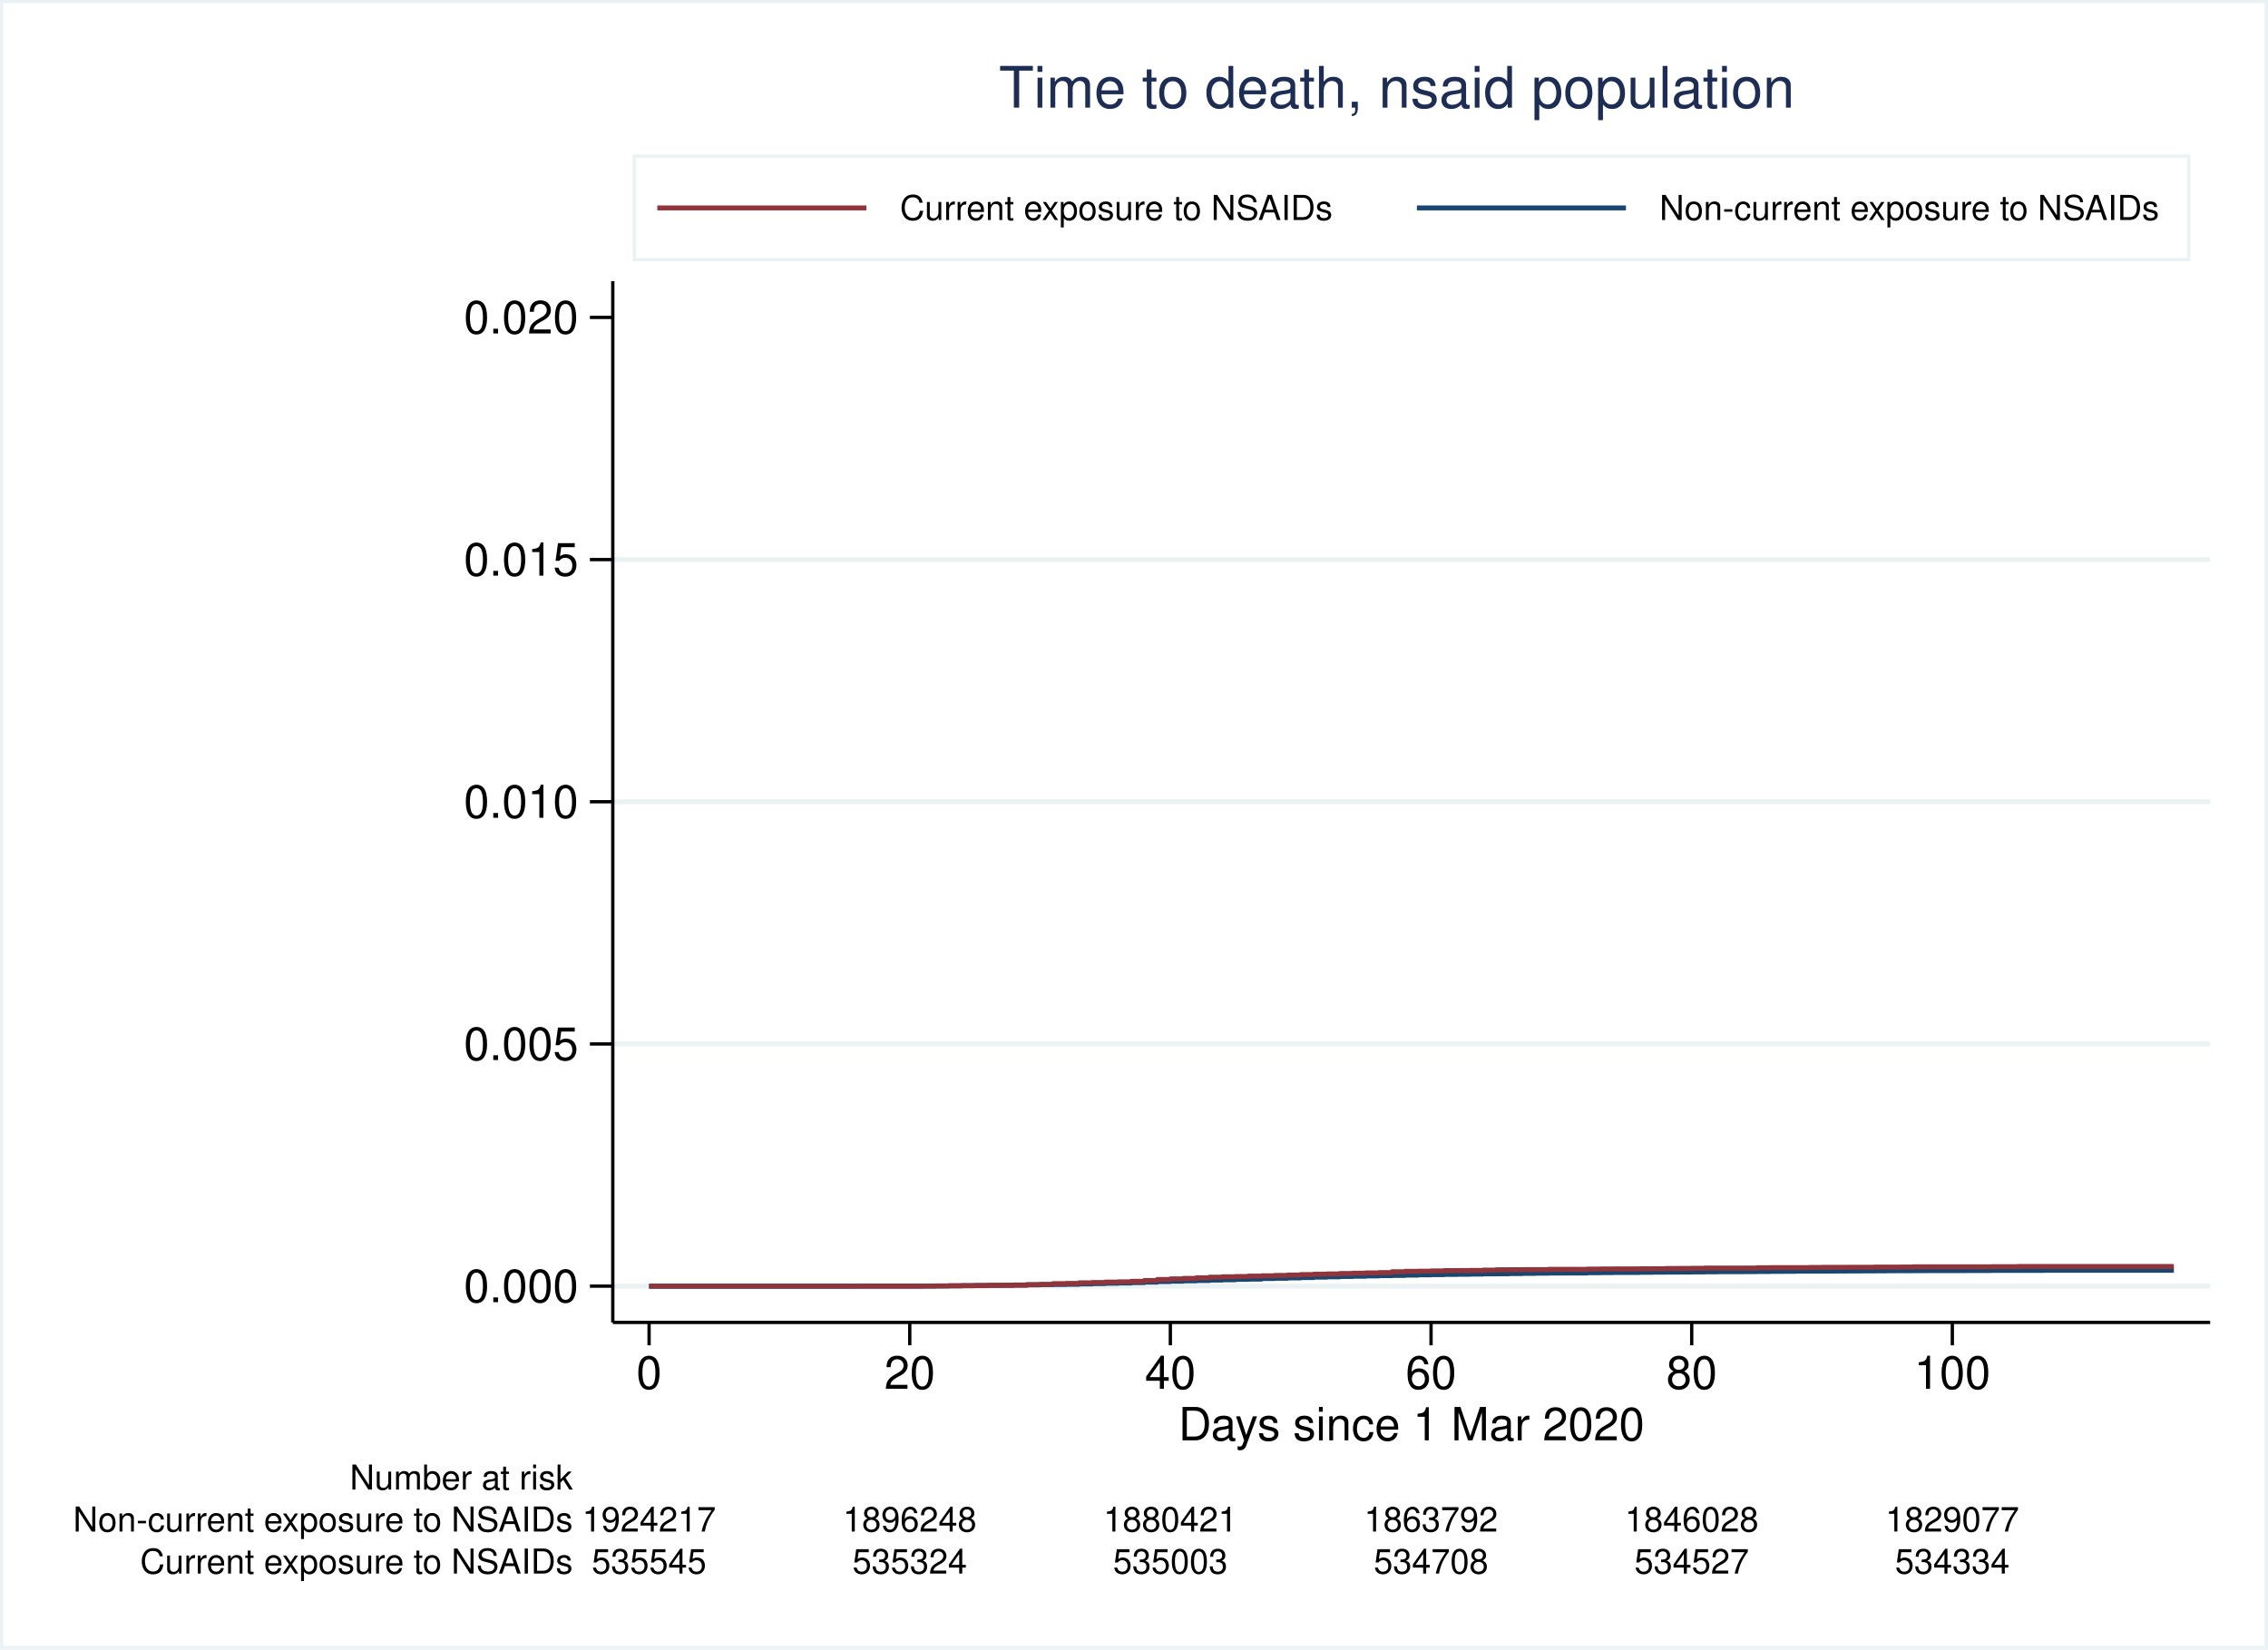
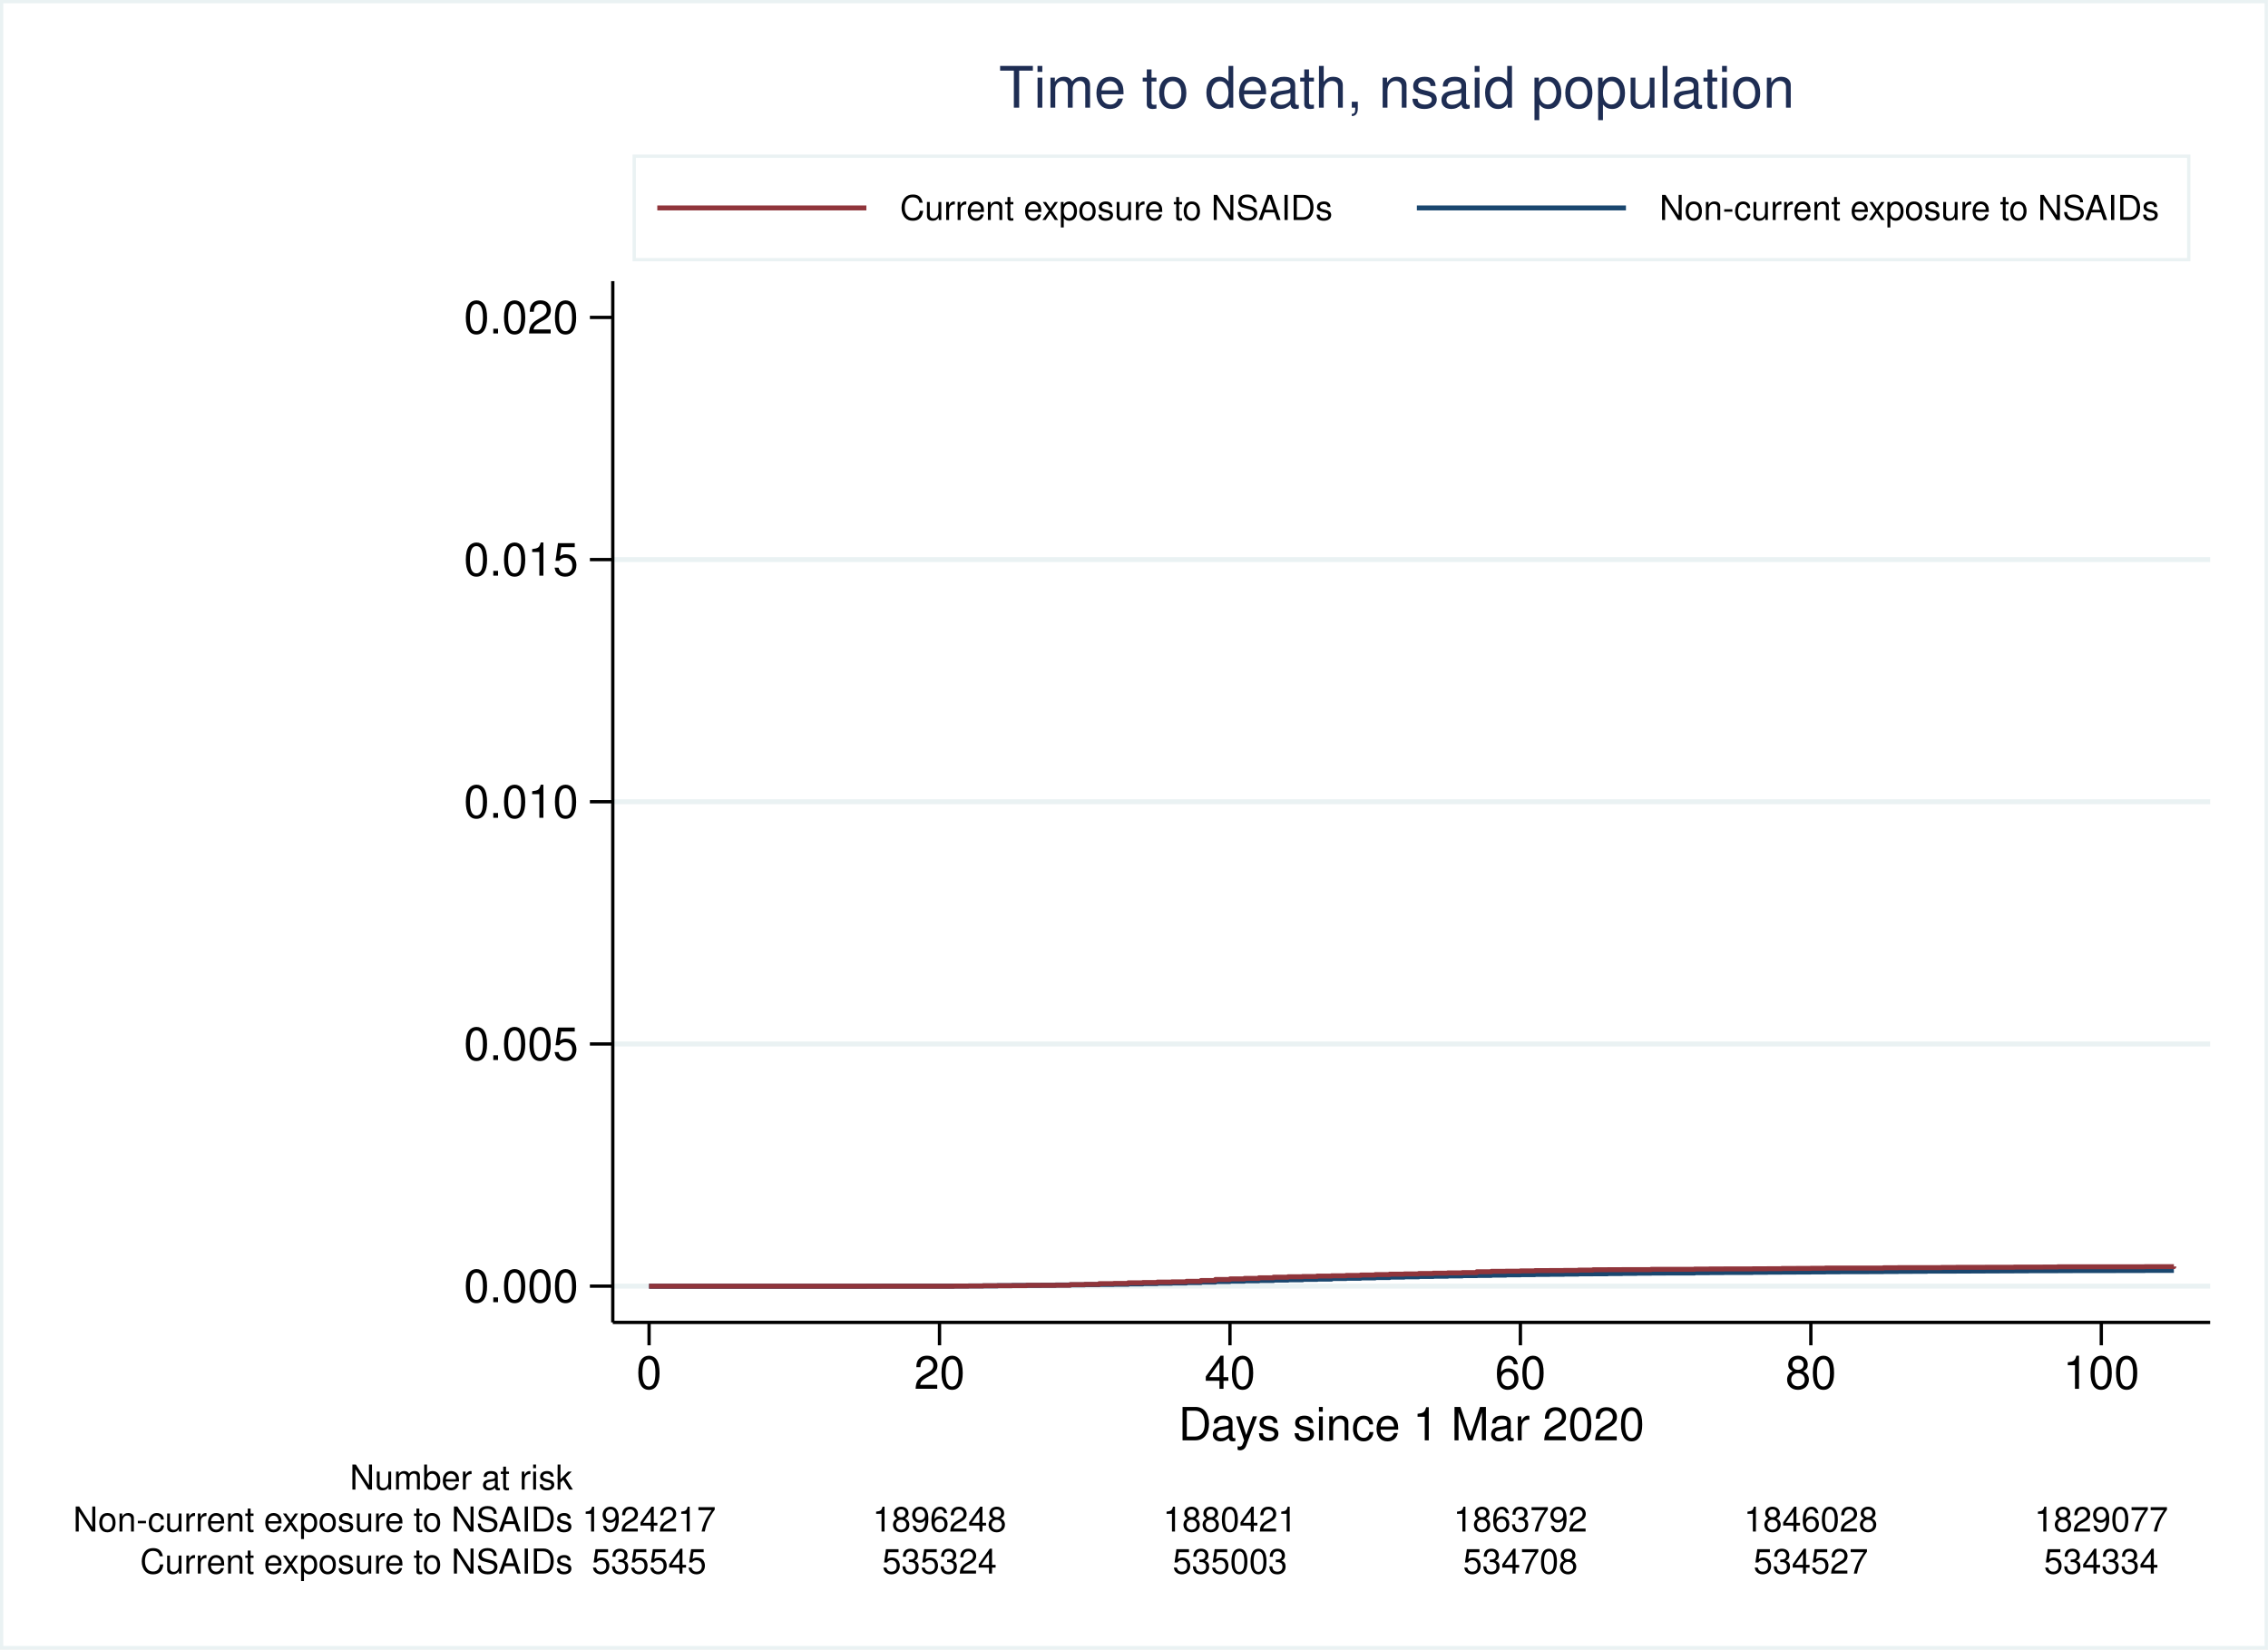
<svg xmlns="http://www.w3.org/2000/svg" version="1.1" width="5.50in" height="4.00in" viewBox="0 0 3960 2880">
  <rect x="0" y="0" width="3960" height="2880" style="fill:#EAF2F3;stroke:none" />
  <rect x="0.00" y="0.00" width="3959.88" height="2880.00" style="fill:#FFFFFF" />
  <rect x="2.88" y="2.88" width="3954.12" height="2874.24" style="fill:none;stroke:#EAF2F3;stroke-width:5.76" />
  <rect x="1069.94" y="490.93" width="2789.08" height="1818.32" style="fill:#FFFFFF" />
  <rect x="1072.82" y="493.81" width="2783.32" height="1812.56" style="fill:none;stroke:#FFFFFF;stroke-width:5.76" />
  <line x1="1069.94" y1="2245.89" x2="3859.02" y2="2245.89" style="stroke:#EAF2F3;stroke-width:8.64" />
  <line x1="1069.94" y1="1823.02" x2="3859.02" y2="1823.02" style="stroke:#EAF2F3;stroke-width:8.64" />
  <line x1="1069.94" y1="1400.03" x2="3859.02" y2="1400.03" style="stroke:#EAF2F3;stroke-width:8.64" />
  <line x1="1069.94" y1="977.16" x2="3859.02" y2="977.16" style="stroke:#EAF2F3;stroke-width:8.64" />
-   <path d=" M1133.30 2246.01 L1133.30 2246.01 L1133.30 2246.01 L1155.95 2246.01 L1155.95 2246.01 L1178.72 2246.01 L1178.72 2246.01 L1201.49 2246.01 L1201.49 2246.01 L1224.26 2246.01 L1224.26 2246.01 L1247.03 2246.01 L1247.03 2246.01 L1269.80 2246.01 L1269.80 2246.01 L1292.57 2246.01 L1292.57 2246.01 L1315.34 2246.01 L1315.34 2246.01 L1338.11 2246.01 L1338.11 2246.01 L1360.76 2246.01 L1360.76 2246.01 L1383.53 2246.01 L1383.53 2246.01 L1406.30 2246.01 L1406.30 2246.01 L1429.07 2246.01 L1429.07 2246.01 L1451.84 2246.01 L1451.84 2246.01 L1474.61 2246.01 L1474.61 2245.89 L1497.38 2245.89 L1497.38 2245.76 L1520.14 2245.76 L1520.14 2245.76 L1542.79 2245.76 L1542.79 2245.76 L1565.56 2245.76 L1565.56 2245.76 L1588.33 2245.76 L1588.33 2245.76 L1611.10 2245.76 L1611.10 2245.64 L1633.87 2245.64 L1633.87 2245.51 L1656.64 2245.51 L1656.64 2245.39 L1679.41 2245.39 L1679.41 2245.02 L1702.18 2245.02 L1702.18 2244.77 L1724.95 2244.77 L1724.95 2244.52 L1747.60 2244.52 L1747.60 2244.28 L1770.37 2244.28 L1770.37 2243.91 L1793.14 2243.91 L1793.14 2243.66 L1815.91 2243.66 L1815.91 2243.29 L1838.68 2243.29 L1838.68 2242.92 L1861.45 2242.92 L1861.45 2242.67 L1884.22 2242.67 L1884.22 2242.05 L1906.99 2242.05 L1906.99 2241.43 L1929.76 2241.43 L1929.76 2240.81 L1952.40 2240.81 L1952.40 2240.44 L1975.17 2240.44 L1975.17 2239.70 L1997.94 2239.70 L1997.94 2238.83 L2020.71 2238.83 L2020.71 2237.84 L2043.48 2237.84 L2043.48 2237.22 L2066.25 2237.22 L2066.25 2236.60 L2089.02 2236.60 L2089.02 2236.11 L2111.79 2236.11 L2111.79 2235.37 L2134.44 2235.37 L2134.44 2234.87 L2157.21 2234.87 L2157.21 2234.13 L2179.98 2234.13 L2179.98 2233.63 L2202.75 2233.63 L2202.75 2232.64 L2225.52 2232.64 L2225.52 2232.15 L2248.29 2232.15 L2248.29 2231.53 L2271.06 2231.53 L2271.06 2230.91 L2293.83 2230.91 L2293.83 2230.17 L2316.60 2230.17 L2316.60 2229.67 L2339.25 2229.67 L2339.25 2229.05 L2362.02 2229.05 L2362.02 2228.56 L2384.79 2228.56 L2384.79 2228.06 L2407.56 2228.06 L2407.56 2227.57 L2430.33 2227.57 L2430.33 2227.20 L2453.10 2227.20 L2453.10 2226.70 L2475.87 2226.70 L2475.87 2226.21 L2498.64 2226.21 L2498.64 2225.84 L2521.28 2225.84 L2521.28 2225.47 L2544.05 2225.47 L2544.05 2225.22 L2566.82 2225.22 L2566.82 2224.85 L2589.59 2224.85 L2589.59 2224.48 L2612.36 2224.48 L2612.36 2224.35 L2635.13 2224.35 L2635.13 2223.98 L2657.90 2223.98 L2657.90 2223.61 L2680.67 2223.61 L2680.67 2223.36 L2703.44 2223.36 L2703.44 2223.11 L2726.09 2223.11 L2726.09 2222.99 L2748.86 2222.99 L2748.86 2222.99 L2771.63 2222.99 L2771.63 2222.50 L2794.40 2222.50 L2794.40 2222.25 L2817.17 2222.25 L2817.17 2222.00 L2839.94 2222.00 L2839.94 2222.00 L2862.71 2222.00 L2862.71 2221.75 L2885.48 2221.75 L2885.48 2221.51 L2908.25 2221.51 L2908.25 2221.38 L2930.89 2221.38 L2930.89 2221.26 L2953.66 2221.26 L2953.66 2221.13 L2976.43 2221.13 L2976.43 2220.89 L2999.20 2220.89 L2999.20 2220.64 L3021.97 2220.64 L3021.97 2220.64 L3044.74 2220.64 L3044.74 2220.52 L3067.51 2220.52 L3067.51 2220.39 L3090.28 2220.39 L3090.28 2220.14 L3112.93 2220.14 L3112.93 2220.02 L3135.70 2220.02 L3135.70 2219.77 L3158.47 2219.77 L3158.47 2219.77 L3181.24 2219.77 L3181.24 2219.65 L3204.01 2219.65 L3204.01 2219.53 L3226.78 2219.53 L3226.78 2219.40 L3249.55 2219.40 L3249.55 2219.28 L3272.32 2219.28 L3272.32 2219.15 L3295.09 2219.15 L3295.09 2219.03 L3317.74 2219.03 L3317.74 2219.03 L3340.51 2219.03 L3340.51 2218.91 L3363.28 2218.91 L3363.28 2218.78 L3386.05 2218.78 L3386.05 2218.78 L3408.82 2218.78 L3408.82 2218.78 L3431.59 2218.78 L3431.59 2218.66 L3454.36 2218.66 L3454.36 2218.66 L3477.13 2218.66 L3477.13 2218.41 L3499.90 2218.41 L3499.90 2218.41 L3522.54 2218.41 L3522.54 2218.41 L3545.31 2218.41 L3545.31 2218.41 L3568.08 2218.41 L3568.08 2218.29 L3590.85 2218.29 L3590.85 2218.29 L3613.62 2218.29 L3613.62 2218.29 L3636.39 2218.29 L3636.39 2218.29 L3659.16 2218.29 L3659.16 2218.29 L3681.93 2218.29 L3681.93 2218.29 L3704.58 2218.29 L3704.58 2218.29 L3727.35 2218.29 L3727.35 2218.29 L3750.12 2218.29 L3750.12 2218.29 L3772.89 2218.29 L3772.89 2218.29 L3795.66 2218.29 L3795.66 2218.29" stroke-linejoin="round" style="fill:none;stroke:#1A476F;stroke-width:8.64" />
-   <path d=" M1133.30 2246.01 L1133.30 2246.01 L1133.30 2246.01 L1155.95 2246.01 L1155.95 2246.01 L1178.72 2246.01 L1178.72 2246.01 L1201.49 2246.01 L1201.49 2246.01 L1224.26 2246.01 L1224.26 2246.01 L1247.03 2246.01 L1247.03 2246.01 L1269.80 2246.01 L1269.80 2246.01 L1292.57 2246.01 L1292.57 2246.01 L1315.34 2246.01 L1315.34 2246.01 L1338.11 2246.01 L1338.11 2246.01 L1360.76 2246.01 L1360.76 2246.01 L1383.53 2246.01 L1383.53 2246.01 L1406.30 2246.01 L1406.30 2246.01 L1429.07 2246.01 L1429.07 2246.01 L1451.84 2246.01 L1451.84 2246.01 L1474.61 2246.01 L1474.61 2246.01 L1497.38 2246.01 L1497.38 2246.01 L1520.14 2246.01 L1520.14 2246.01 L1542.79 2246.01 L1542.79 2246.01 L1565.56 2246.01 L1565.56 2246.01 L1588.33 2246.01 L1588.33 2246.01 L1611.10 2246.01 L1611.10 2245.76 L1633.87 2245.76 L1633.87 2245.64 L1656.64 2245.64 L1656.64 2245.27 L1679.41 2245.27 L1679.41 2245.14 L1702.18 2245.14 L1702.18 2245.02 L1724.95 2245.02 L1724.95 2244.52 L1747.60 2244.52 L1747.60 2244.52 L1770.37 2244.52 L1770.37 2244.28 L1793.14 2244.28 L1793.14 2243.29 L1815.91 2243.29 L1815.91 2242.79 L1838.68 2242.79 L1838.68 2241.55 L1861.45 2241.55 L1861.45 2241.18 L1884.22 2241.18 L1884.22 2240.07 L1906.99 2240.07 L1906.99 2239.57 L1929.76 2239.57 L1929.76 2238.83 L1952.40 2238.83 L1952.40 2238.34 L1975.17 2238.34 L1975.17 2237.47 L1997.94 2237.47 L1997.94 2236.11 L2020.71 2236.11 L2020.71 2234.25 L2043.48 2234.25 L2043.48 2233.26 L2066.25 2233.26 L2066.25 2232.40 L2089.02 2232.40 L2089.02 2231.28 L2111.79 2231.28 L2111.79 2230.29 L2134.44 2230.29 L2134.44 2229.55 L2157.21 2229.55 L2157.21 2229.05 L2179.98 2229.05 L2179.98 2228.31 L2202.75 2228.31 L2202.75 2227.82 L2225.52 2227.82 L2225.52 2227.20 L2248.29 2227.20 L2248.29 2226.46 L2271.06 2226.46 L2271.06 2225.71 L2293.83 2225.71 L2293.83 2224.97 L2316.60 2224.97 L2316.60 2224.60 L2339.25 2224.60 L2339.25 2223.86 L2362.02 2223.86 L2362.02 2223.24 L2384.79 2223.24 L2384.79 2222.74 L2407.56 2222.74 L2407.56 2222.25 L2430.33 2222.25 L2430.33 2220.76 L2453.10 2220.76 L2453.10 2220.02 L2475.87 2220.02 L2475.87 2219.77 L2498.64 2219.77 L2498.64 2219.28 L2521.28 2219.28 L2521.28 2218.78 L2544.05 2218.78 L2544.05 2218.66 L2566.82 2218.66 L2566.82 2218.41 L2589.59 2218.41 L2589.59 2217.92 L2612.36 2217.92 L2612.36 2217.30 L2635.13 2217.30 L2635.13 2217.17 L2657.90 2217.17 L2657.90 2217.05 L2680.67 2217.05 L2680.67 2217.05 L2703.44 2217.05 L2703.44 2216.56 L2726.09 2216.56 L2726.09 2216.56 L2748.86 2216.56 L2748.86 2216.56 L2771.63 2216.56 L2771.63 2216.06 L2794.40 2216.06 L2794.40 2215.94 L2817.17 2215.94 L2817.17 2215.81 L2839.94 2215.81 L2839.94 2215.81 L2862.71 2215.81 L2862.71 2215.57 L2885.48 2215.57 L2885.48 2215.44 L2908.25 2215.44 L2908.25 2215.07 L2930.89 2215.07 L2930.89 2214.95 L2953.66 2214.95 L2953.66 2214.70 L2976.43 2214.70 L2976.43 2214.33 L2999.20 2214.33 L2999.20 2214.33 L3021.97 2214.33 L3021.97 2214.33 L3044.74 2214.33 L3044.74 2214.33 L3067.51 2214.33 L3067.51 2213.83 L3090.28 2213.83 L3090.28 2213.59 L3112.93 2213.59 L3112.93 2213.59 L3135.70 2213.59 L3135.70 2213.59 L3158.47 2213.59 L3158.47 2213.21 L3181.24 2213.21 L3181.24 2213.09 L3204.01 2213.09 L3204.01 2213.09 L3226.78 2213.09 L3226.78 2212.97 L3249.55 2212.97 L3249.55 2212.97 L3272.32 2212.97 L3272.32 2212.60 L3295.09 2212.60 L3295.09 2212.60 L3317.74 2212.60 L3317.74 2212.47 L3340.51 2212.47 L3340.51 2212.10 L3363.28 2212.10 L3363.28 2212.10 L3386.05 2212.10 L3386.05 2212.10 L3408.82 2212.10 L3408.82 2212.10 L3431.59 2212.10 L3431.59 2212.10 L3454.36 2212.10 L3454.36 2212.10 L3477.13 2212.10 L3477.13 2211.85 L3499.90 2211.85 L3499.90 2211.85 L3522.54 2211.85 L3522.54 2211.61 L3545.31 2211.61 L3545.31 2211.61 L3568.08 2211.61 L3568.08 2211.61 L3590.85 2211.61 L3590.85 2211.61 L3613.62 2211.61 L3613.62 2211.61 L3636.39 2211.61 L3636.39 2211.61 L3795.66 2211.61 L3795.66 2211.61" stroke-linejoin="round" style="fill:none;stroke:#90353B;stroke-width:8.64" />
+   <path d=" M1133.30 2246.01 L1133.30 2246.01 L1133.30 2246.01 L1158.55 2246.01 L1158.55 2246.01 L1183.92 2246.01 L1183.92 2246.01 L1209.29 2246.01 L1209.29 2246.01 L1234.65 2246.01 L1234.65 2246.01 L1260.02 2246.01 L1260.02 2246.01 L1285.39 2246.01 L1285.39 2246.01 L1310.76 2246.01 L1310.76 2246.01 L1336.13 2246.01 L1336.13 2246.01 L1361.50 2246.01 L1361.50 2246.01 L1386.87 2246.01 L1386.87 2246.01 L1412.11 2246.01 L1412.11 2246.01 L1437.48 2246.01 L1437.48 2246.01 L1462.85 2246.01 L1462.85 2246.01 L1488.22 2246.01 L1488.22 2246.01 L1513.59 2246.01 L1513.59 2245.89 L1538.95 2245.89 L1538.95 2245.76 L1564.32 2245.76 L1564.32 2245.76 L1589.69 2245.76 L1589.69 2245.76 L1615.06 2245.76 L1615.06 2245.76 L1640.43 2245.76 L1640.43 2245.76 L1665.67 2245.76 L1665.67 2245.64 L1691.04 2245.64 L1691.04 2245.51 L1716.41 2245.51 L1716.41 2245.39 L1741.78 2245.39 L1741.78 2245.02 L1767.15 2245.02 L1767.15 2244.77 L1792.52 2244.77 L1792.52 2244.52 L1817.89 2244.52 L1817.89 2244.28 L1843.26 2244.28 L1843.26 2243.91 L1868.63 2243.91 L1868.63 2243.66 L1893.99 2243.66 L1893.99 2243.29 L1919.24 2243.29 L1919.24 2242.92 L1944.61 2242.92 L1944.61 2242.67 L1969.98 2242.67 L1969.98 2242.05 L1995.35 2242.05 L1995.35 2241.43 L2020.71 2241.43 L2020.71 2240.81 L2046.08 2240.81 L2046.08 2240.44 L2071.45 2240.44 L2071.45 2239.70 L2096.82 2239.70 L2096.82 2238.83 L2122.19 2238.83 L2122.19 2237.84 L2147.56 2237.84 L2147.56 2237.22 L2172.80 2237.22 L2172.80 2236.60 L2198.17 2236.60 L2198.17 2236.11 L2223.54 2236.11 L2223.54 2235.37 L2248.91 2235.37 L2248.91 2234.87 L2274.28 2234.87 L2274.28 2234.13 L2299.65 2234.13 L2299.65 2233.63 L2325.01 2233.63 L2325.01 2232.64 L2350.38 2232.64 L2350.38 2232.15 L2375.75 2232.15 L2375.75 2231.53 L2401.12 2231.53 L2401.12 2230.91 L2426.37 2230.91 L2426.37 2230.17 L2451.74 2230.17 L2451.74 2229.67 L2477.10 2229.67 L2477.10 2229.05 L2502.47 2229.05 L2502.47 2228.56 L2527.84 2228.56 L2527.84 2228.06 L2553.21 2228.06 L2553.21 2227.57 L2578.58 2227.57 L2578.58 2227.20 L2603.95 2227.20 L2603.95 2226.70 L2629.32 2226.70 L2629.32 2226.21 L2654.68 2226.21 L2654.68 2225.84 L2679.93 2225.84 L2679.93 2225.47 L2705.30 2225.47 L2705.30 2225.22 L2730.67 2225.22 L2730.67 2224.85 L2756.04 2224.85 L2756.04 2224.48 L2781.41 2224.48 L2781.41 2224.35 L2806.77 2224.35 L2806.77 2223.98 L2832.14 2223.98 L2832.14 2223.61 L2857.51 2223.61 L2857.51 2223.36 L2882.88 2223.36 L2882.88 2223.11 L2908.25 2223.11 L2908.25 2222.99 L2933.49 2222.99 L2933.49 2222.99 L2958.86 2222.99 L2958.86 2222.50 L2984.23 2222.50 L2984.23 2222.25 L3009.60 2222.25 L3009.60 2222.00 L3034.97 2222.00 L3034.97 2222.00 L3060.34 2222.00 L3060.34 2221.75 L3085.71 2221.75 L3085.71 2221.51 L3111.07 2221.51 L3111.07 2221.38 L3136.44 2221.38 L3136.44 2221.26 L3161.81 2221.26 L3161.81 2221.13 L3187.06 2221.13 L3187.06 2220.89 L3212.43 2220.89 L3212.43 2220.64 L3237.80 2220.64 L3237.80 2220.64 L3263.16 2220.64 L3263.16 2220.52 L3288.53 2220.52 L3288.53 2220.39 L3313.90 2220.39 L3313.90 2220.14 L3339.27 2220.14 L3339.27 2220.02 L3364.64 2220.02 L3364.64 2219.77 L3390.01 2219.77 L3390.01 2219.77 L3415.38 2219.77 L3415.38 2219.65 L3440.62 2219.65 L3440.62 2219.53 L3465.99 2219.53 L3465.99 2219.40 L3491.36 2219.40 L3491.36 2219.28 L3516.73 2219.28 L3516.73 2219.15 L3542.10 2219.15 L3542.10 2219.03 L3567.47 2219.03 L3567.47 2219.03 L3592.83 2219.03 L3592.83 2218.91 L3618.20 2218.91 L3618.20 2218.78 L3643.57 2218.78 L3643.57 2218.78 L3668.82 2218.78 L3668.82 2218.78 L3694.18 2218.78 L3694.18 2218.66 L3719.55 2218.66 L3719.55 2218.66 L3744.92 2218.66 L3744.92 2218.41 L3770.29 2218.41 L3770.29 2218.41 L3795.66 2218.41 L3795.66 2218.41" stroke-linejoin="round" style="fill:none;stroke:#1A476F;stroke-width:8.64" />
+   <path d=" M1133.30 2246.01 L1133.30 2246.01 L1133.30 2246.01 L1158.55 2246.01 L1158.55 2246.01 L1183.92 2246.01 L1183.92 2246.01 L1209.29 2246.01 L1209.29 2246.01 L1234.65 2246.01 L1234.65 2246.01 L1260.02 2246.01 L1260.02 2246.01 L1285.39 2246.01 L1285.39 2246.01 L1310.76 2246.01 L1310.76 2246.01 L1336.13 2246.01 L1336.13 2246.01 L1361.50 2246.01 L1361.50 2246.01 L1386.87 2246.01 L1386.87 2246.01 L1412.11 2246.01 L1412.11 2246.01 L1437.48 2246.01 L1437.48 2246.01 L1462.85 2246.01 L1462.85 2246.01 L1488.22 2246.01 L1488.22 2246.01 L1513.59 2246.01 L1513.59 2246.01 L1538.95 2246.01 L1538.95 2246.01 L1564.32 2246.01 L1564.32 2246.01 L1589.69 2246.01 L1589.69 2246.01 L1615.06 2246.01 L1615.06 2246.01 L1640.43 2246.01 L1640.43 2246.01 L1665.67 2246.01 L1665.67 2245.76 L1691.04 2245.76 L1691.04 2245.64 L1716.41 2245.64 L1716.41 2245.27 L1741.78 2245.27 L1741.78 2245.14 L1767.15 2245.14 L1767.15 2245.02 L1792.52 2245.02 L1792.52 2244.52 L1817.89 2244.52 L1817.89 2244.52 L1843.26 2244.52 L1843.26 2244.28 L1868.63 2244.28 L1868.63 2243.29 L1893.99 2243.29 L1893.99 2242.79 L1919.24 2242.79 L1919.24 2241.55 L1944.61 2241.55 L1944.61 2241.18 L1969.98 2241.18 L1969.98 2240.07 L1995.35 2240.07 L1995.35 2239.57 L2020.71 2239.57 L2020.71 2238.83 L2046.08 2238.83 L2046.08 2238.34 L2071.45 2238.34 L2071.45 2237.47 L2096.82 2237.47 L2096.82 2236.11 L2122.19 2236.11 L2122.19 2234.25 L2147.56 2234.25 L2147.56 2233.26 L2172.80 2233.26 L2172.80 2232.40 L2198.17 2232.40 L2198.17 2231.28 L2223.54 2231.28 L2223.54 2230.29 L2248.91 2230.29 L2248.91 2229.55 L2274.28 2229.55 L2274.28 2229.05 L2299.65 2229.05 L2299.65 2228.31 L2325.01 2228.31 L2325.01 2227.82 L2350.38 2227.82 L2350.38 2227.20 L2375.75 2227.20 L2375.75 2226.46 L2401.12 2226.46 L2401.12 2225.71 L2426.37 2225.71 L2426.37 2224.97 L2451.74 2224.97 L2451.74 2224.60 L2477.10 2224.60 L2477.10 2223.86 L2502.47 2223.86 L2502.47 2223.24 L2527.84 2223.24 L2527.84 2222.74 L2553.21 2222.74 L2553.21 2222.25 L2578.58 2222.25 L2578.58 2220.76 L2603.95 2220.76 L2603.95 2220.02 L2629.32 2220.02 L2629.32 2219.77 L2654.68 2219.77 L2654.68 2219.28 L2679.93 2219.28 L2679.93 2218.78 L2705.30 2218.78 L2705.30 2218.66 L2730.67 2218.66 L2730.67 2218.41 L2756.04 2218.41 L2756.04 2217.92 L2781.41 2217.92 L2781.41 2217.30 L2806.77 2217.30 L2806.77 2217.17 L2832.14 2217.17 L2832.14 2217.05 L2857.51 2217.05 L2857.51 2217.05 L2882.88 2217.05 L2882.88 2216.56 L2908.25 2216.56 L2908.25 2216.56 L2933.49 2216.56 L2933.49 2216.56 L2958.86 2216.56 L2958.86 2216.06 L2984.23 2216.06 L2984.23 2215.94 L3009.60 2215.94 L3009.60 2215.81 L3034.97 2215.81 L3034.97 2215.81 L3060.34 2215.81 L3060.34 2215.57 L3085.71 2215.57 L3085.71 2215.44 L3111.07 2215.44 L3111.07 2215.07 L3136.44 2215.07 L3136.44 2214.95 L3161.81 2214.95 L3161.81 2214.70 L3187.06 2214.70 L3187.06 2214.33 L3212.43 2214.33 L3212.43 2214.33 L3237.80 2214.33 L3237.80 2214.33 L3263.16 2214.33 L3263.16 2214.33 L3288.53 2214.33 L3288.53 2213.83 L3313.90 2213.83 L3313.90 2213.59 L3339.27 2213.59 L3339.27 2213.59 L3364.64 2213.59 L3364.64 2213.59 L3390.01 2213.59 L3390.01 2213.21 L3415.38 2213.21 L3415.38 2213.09 L3440.62 2213.09 L3440.62 2213.09 L3465.99 2213.09 L3465.99 2212.97 L3491.36 2212.97 L3491.36 2212.97 L3516.73 2212.97 L3516.73 2212.60 L3542.10 2212.60 L3542.10 2212.60 L3567.47 2212.60 L3567.47 2212.47 L3592.83 2212.47 L3592.83 2212.10 L3618.20 2212.10 L3618.20 2212.10 L3643.57 2212.10 L3643.57 2212.10 L3668.82 2212.10 L3668.82 2212.10 L3694.18 2212.10 L3694.18 2212.10 L3719.55 2212.10 L3719.55 2212.10 L3744.92 2212.10 L3744.92 2211.85 L3770.29 2211.85 L3770.29 2211.85 L3795.66 2211.85 L3795.66 2211.61" stroke-linejoin="round" style="fill:none;stroke:#90353B;stroke-width:8.64" />
  <line x1="1069.94" y1="2309.25" x2="1069.94" y2="490.93" style="stroke:#000000;stroke-width:5.76" />
  <line x1="1069.94" y1="2245.89" x2="1029.97" y2="2245.89" style="stroke:#000000;stroke-width:5.76" />
  <text x="1009.92" y="2273.90" style="font-family:'Helvetica';font-size:79.94px;fill:#000000" text-anchor="end">0.000</text>
  <line x1="1069.94" y1="1823.02" x2="1029.97" y2="1823.02" style="stroke:#000000;stroke-width:5.76" />
  <text x="1009.92" y="1851.03" style="font-family:'Helvetica';font-size:79.94px;fill:#000000" text-anchor="end">0.005</text>
  <line x1="1069.94" y1="1400.03" x2="1029.97" y2="1400.03" style="stroke:#000000;stroke-width:5.76" />
  <text x="1009.92" y="1428.04" style="font-family:'Helvetica';font-size:79.94px;fill:#000000" text-anchor="end">0.010</text>
  <line x1="1069.94" y1="977.16" x2="1029.97" y2="977.16" style="stroke:#000000;stroke-width:5.76" />
  <text x="1009.92" y="1005.17" style="font-family:'Helvetica';font-size:79.94px;fill:#000000" text-anchor="end">0.015</text>
  <line x1="1069.94" y1="554.29" x2="1029.97" y2="554.29" style="stroke:#000000;stroke-width:5.76" />
  <text x="1009.92" y="582.31" style="font-family:'Helvetica';font-size:79.94px;fill:#000000" text-anchor="end">0.020</text>
  <text x="1133.30" y="2747.83" style="font-family:'Helvetica';font-size:60.02px;fill:#000000" text-anchor="middle">535545</text>
-   <text x="1588.45" y="2747.83" style="font-family:'Helvetica';font-size:60.02px;fill:#000000" text-anchor="middle">535324</text>
-   <text x="2043.48" y="2747.83" style="font-family:'Helvetica';font-size:60.02px;fill:#000000" text-anchor="middle">535003</text>
-   <text x="2498.64" y="2747.83" style="font-family:'Helvetica';font-size:60.02px;fill:#000000" text-anchor="middle">534708</text>
-   <text x="2953.79" y="2747.83" style="font-family:'Helvetica';font-size:60.02px;fill:#000000" text-anchor="middle">534527</text>
-   <text x="3408.82" y="2747.83" style="font-family:'Helvetica';font-size:60.02px;fill:#000000" text-anchor="middle">534334</text>
+   <text x="1640.43" y="2747.83" style="font-family:'Helvetica';font-size:60.02px;fill:#000000" text-anchor="middle">535324</text>
+   <text x="2147.56" y="2747.83" style="font-family:'Helvetica';font-size:60.02px;fill:#000000" text-anchor="middle">535003</text>
+   <text x="2654.68" y="2747.83" style="font-family:'Helvetica';font-size:60.02px;fill:#000000" text-anchor="middle">534708</text>
+   <text x="3161.81" y="2747.83" style="font-family:'Helvetica';font-size:60.02px;fill:#000000" text-anchor="middle">534527</text>
+   <text x="3668.94" y="2747.83" style="font-family:'Helvetica';font-size:60.02px;fill:#000000" text-anchor="middle">534334</text>
  <text x="1000.15" y="2747.83" style="font-family:'Helvetica';font-size:60.02px;fill:#000000" text-anchor="end">Current exposure to NSAIDs</text>
  <text x="1133.30" y="2674.44" style="font-family:'Helvetica';font-size:60.02px;fill:#000000" text-anchor="middle">1924217</text>
-   <text x="1588.45" y="2674.44" style="font-family:'Helvetica';font-size:60.02px;fill:#000000" text-anchor="middle">1896248</text>
-   <text x="2043.48" y="2674.44" style="font-family:'Helvetica';font-size:60.02px;fill:#000000" text-anchor="middle">1880421</text>
-   <text x="2498.64" y="2674.44" style="font-family:'Helvetica';font-size:60.02px;fill:#000000" text-anchor="middle">1863792</text>
-   <text x="2953.79" y="2674.44" style="font-family:'Helvetica';font-size:60.02px;fill:#000000" text-anchor="middle">1846028</text>
-   <text x="3408.82" y="2674.44" style="font-family:'Helvetica';font-size:60.02px;fill:#000000" text-anchor="middle">1829077</text>
+   <text x="1640.43" y="2674.44" style="font-family:'Helvetica';font-size:60.02px;fill:#000000" text-anchor="middle">1896248</text>
+   <text x="2147.56" y="2674.44" style="font-family:'Helvetica';font-size:60.02px;fill:#000000" text-anchor="middle">1880421</text>
+   <text x="2654.68" y="2674.44" style="font-family:'Helvetica';font-size:60.02px;fill:#000000" text-anchor="middle">1863792</text>
+   <text x="3161.81" y="2674.44" style="font-family:'Helvetica';font-size:60.02px;fill:#000000" text-anchor="middle">1846028</text>
+   <text x="3668.94" y="2674.44" style="font-family:'Helvetica';font-size:60.02px;fill:#000000" text-anchor="middle">1829077</text>
  <text x="1000.15" y="2674.44" style="font-family:'Helvetica';font-size:60.02px;fill:#000000" text-anchor="end">Non-current exposure to NSAIDs</text>
  <text x="1000.15" y="2601.18" style="font-family:'Helvetica';font-size:60.02px;fill:#000000" text-anchor="end">Number at risk</text>
  <line x1="1069.94" y1="2309.25" x2="3859.02" y2="2309.25" style="stroke:#000000;stroke-width:5.76" />
  <line x1="1133.30" y1="2309.25" x2="1133.30" y2="2349.22" style="stroke:#000000;stroke-width:5.76" />
  <text x="1133.30" y="2425.17" style="font-family:'Helvetica';font-size:79.94px;fill:#000000" text-anchor="middle">0</text>
-   <line x1="1588.45" y1="2309.25" x2="1588.45" y2="2349.22" style="stroke:#000000;stroke-width:5.76" />
-   <text x="1588.45" y="2425.17" style="font-family:'Helvetica';font-size:79.94px;fill:#000000" text-anchor="middle">20</text>
-   <line x1="2043.48" y1="2309.25" x2="2043.48" y2="2349.22" style="stroke:#000000;stroke-width:5.76" />
-   <text x="2043.48" y="2425.17" style="font-family:'Helvetica';font-size:79.94px;fill:#000000" text-anchor="middle">40</text>
-   <line x1="2498.64" y1="2309.25" x2="2498.64" y2="2349.22" style="stroke:#000000;stroke-width:5.76" />
-   <text x="2498.64" y="2425.17" style="font-family:'Helvetica';font-size:79.94px;fill:#000000" text-anchor="middle">60</text>
-   <line x1="2953.79" y1="2309.25" x2="2953.79" y2="2349.22" style="stroke:#000000;stroke-width:5.76" />
-   <text x="2953.79" y="2425.17" style="font-family:'Helvetica';font-size:79.94px;fill:#000000" text-anchor="middle">80</text>
-   <line x1="3408.82" y1="2309.25" x2="3408.82" y2="2349.22" style="stroke:#000000;stroke-width:5.76" />
-   <text x="3408.82" y="2425.17" style="font-family:'Helvetica';font-size:79.94px;fill:#000000" text-anchor="middle">100</text>
+   <line x1="1640.43" y1="2309.25" x2="1640.43" y2="2349.22" style="stroke:#000000;stroke-width:5.76" />
+   <text x="1640.43" y="2425.17" style="font-family:'Helvetica';font-size:79.94px;fill:#000000" text-anchor="middle">20</text>
+   <line x1="2147.56" y1="2309.25" x2="2147.56" y2="2349.22" style="stroke:#000000;stroke-width:5.76" />
+   <text x="2147.56" y="2425.17" style="font-family:'Helvetica';font-size:79.94px;fill:#000000" text-anchor="middle">40</text>
+   <line x1="2654.68" y1="2309.25" x2="2654.68" y2="2349.22" style="stroke:#000000;stroke-width:5.76" />
+   <text x="2654.68" y="2425.17" style="font-family:'Helvetica';font-size:79.94px;fill:#000000" text-anchor="middle">60</text>
+   <line x1="3161.81" y1="2309.25" x2="3161.81" y2="2349.22" style="stroke:#000000;stroke-width:5.76" />
+   <text x="3161.81" y="2425.17" style="font-family:'Helvetica';font-size:79.94px;fill:#000000" text-anchor="middle">80</text>
+   <line x1="3668.94" y1="2309.25" x2="3668.94" y2="2349.22" style="stroke:#000000;stroke-width:5.76" />
+   <text x="3668.94" y="2425.17" style="font-family:'Helvetica';font-size:79.94px;fill:#000000" text-anchor="middle">100</text>
  <text x="2464.48" y="2515.14" style="font-family:'Helvetica';font-size:79.94px;fill:#000000" text-anchor="middle">Days since 1 Mar 2020</text>
  <rect x="1104.47" y="269.91" width="2720.03" height="186.37" style="fill:#FFFFFF" />
  <rect x="1107.35" y="272.79" width="2714.27" height="180.61" style="fill:none;stroke:#EAF2F3;stroke-width:5.76" />
  <line x1="1147.66" y1="363.09" x2="1512.72" y2="363.09" style="stroke:#90353B;stroke-width:8.64" />
  <line x1="2473.89" y1="363.09" x2="2838.95" y2="363.09" style="stroke:#1A476F;stroke-width:8.64" />
  <text x="1571.25" y="384.13" style="font-family:'Helvetica';font-size:60.02px;fill:#000000">Current exposure to NSAIDs</text>
  <text x="2897.48" y="384.13" style="font-family:'Helvetica';font-size:60.02px;fill:#000000">Non-current exposure to NSAIDs</text>
  <text x="1744.13" y="187.99" style="font-family:'Helvetica';font-size:99.99px;fill:#1E2D53">Time to death, nsaid population</text>
</svg>
